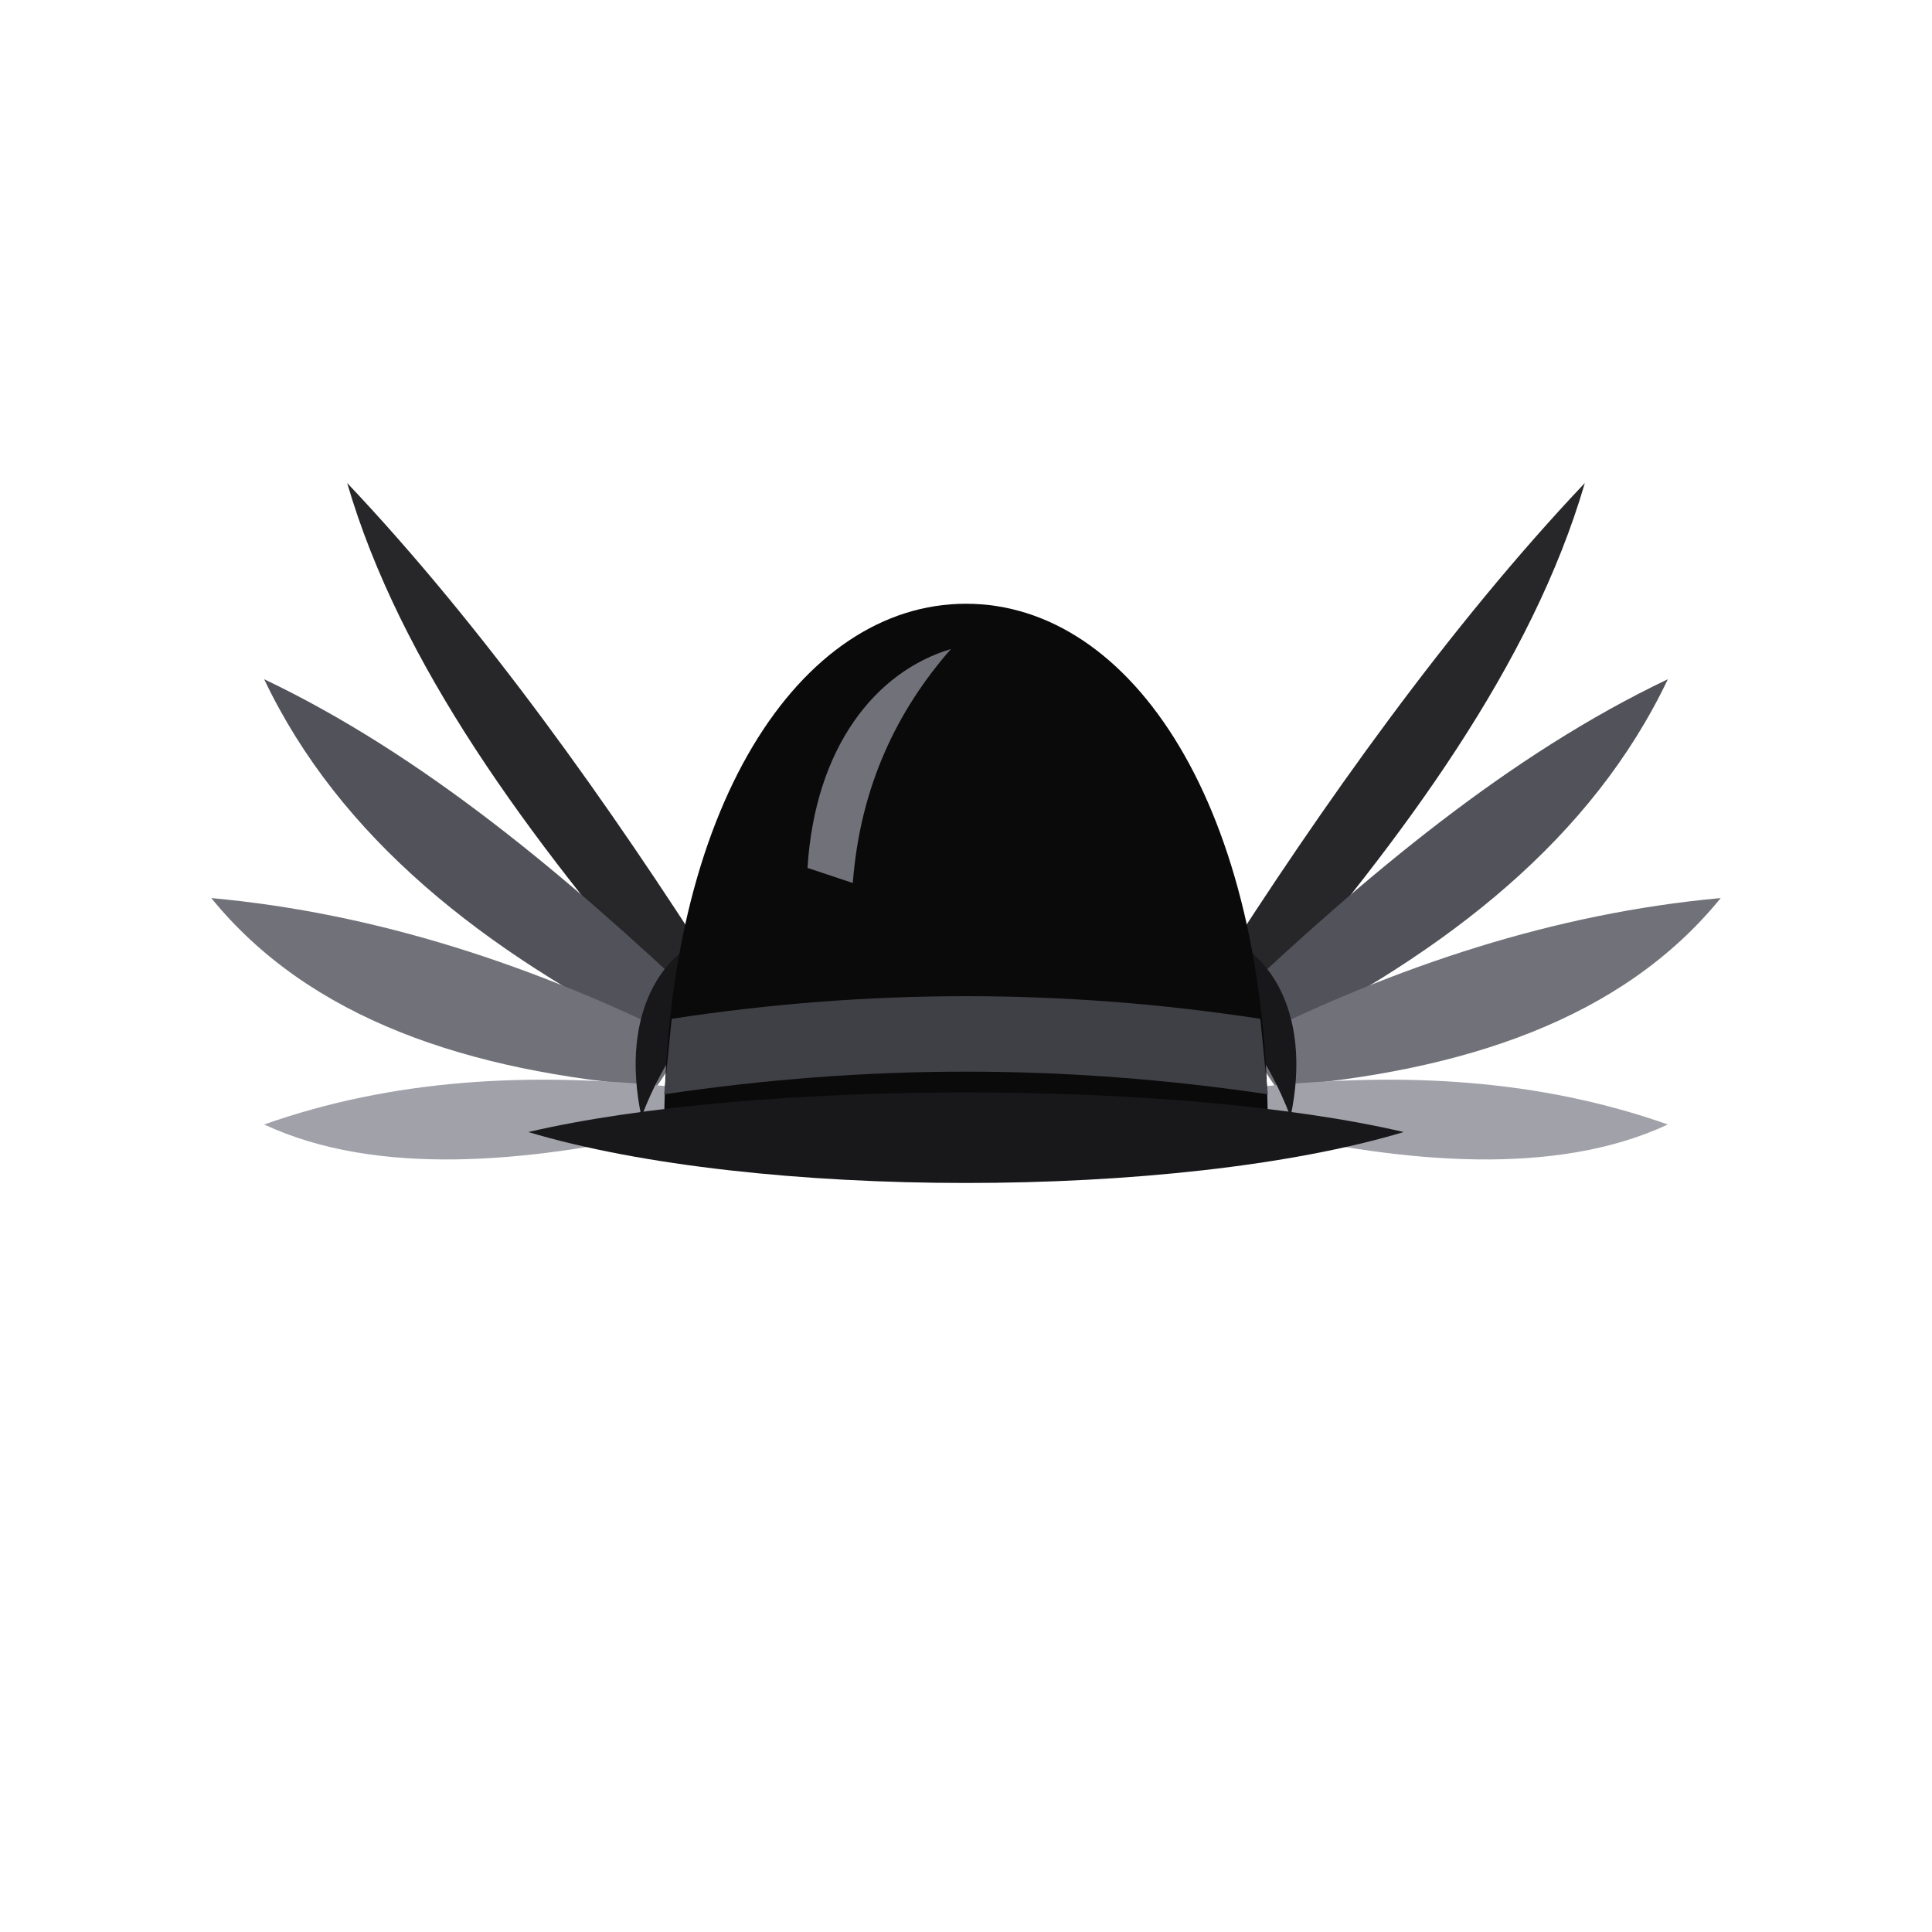
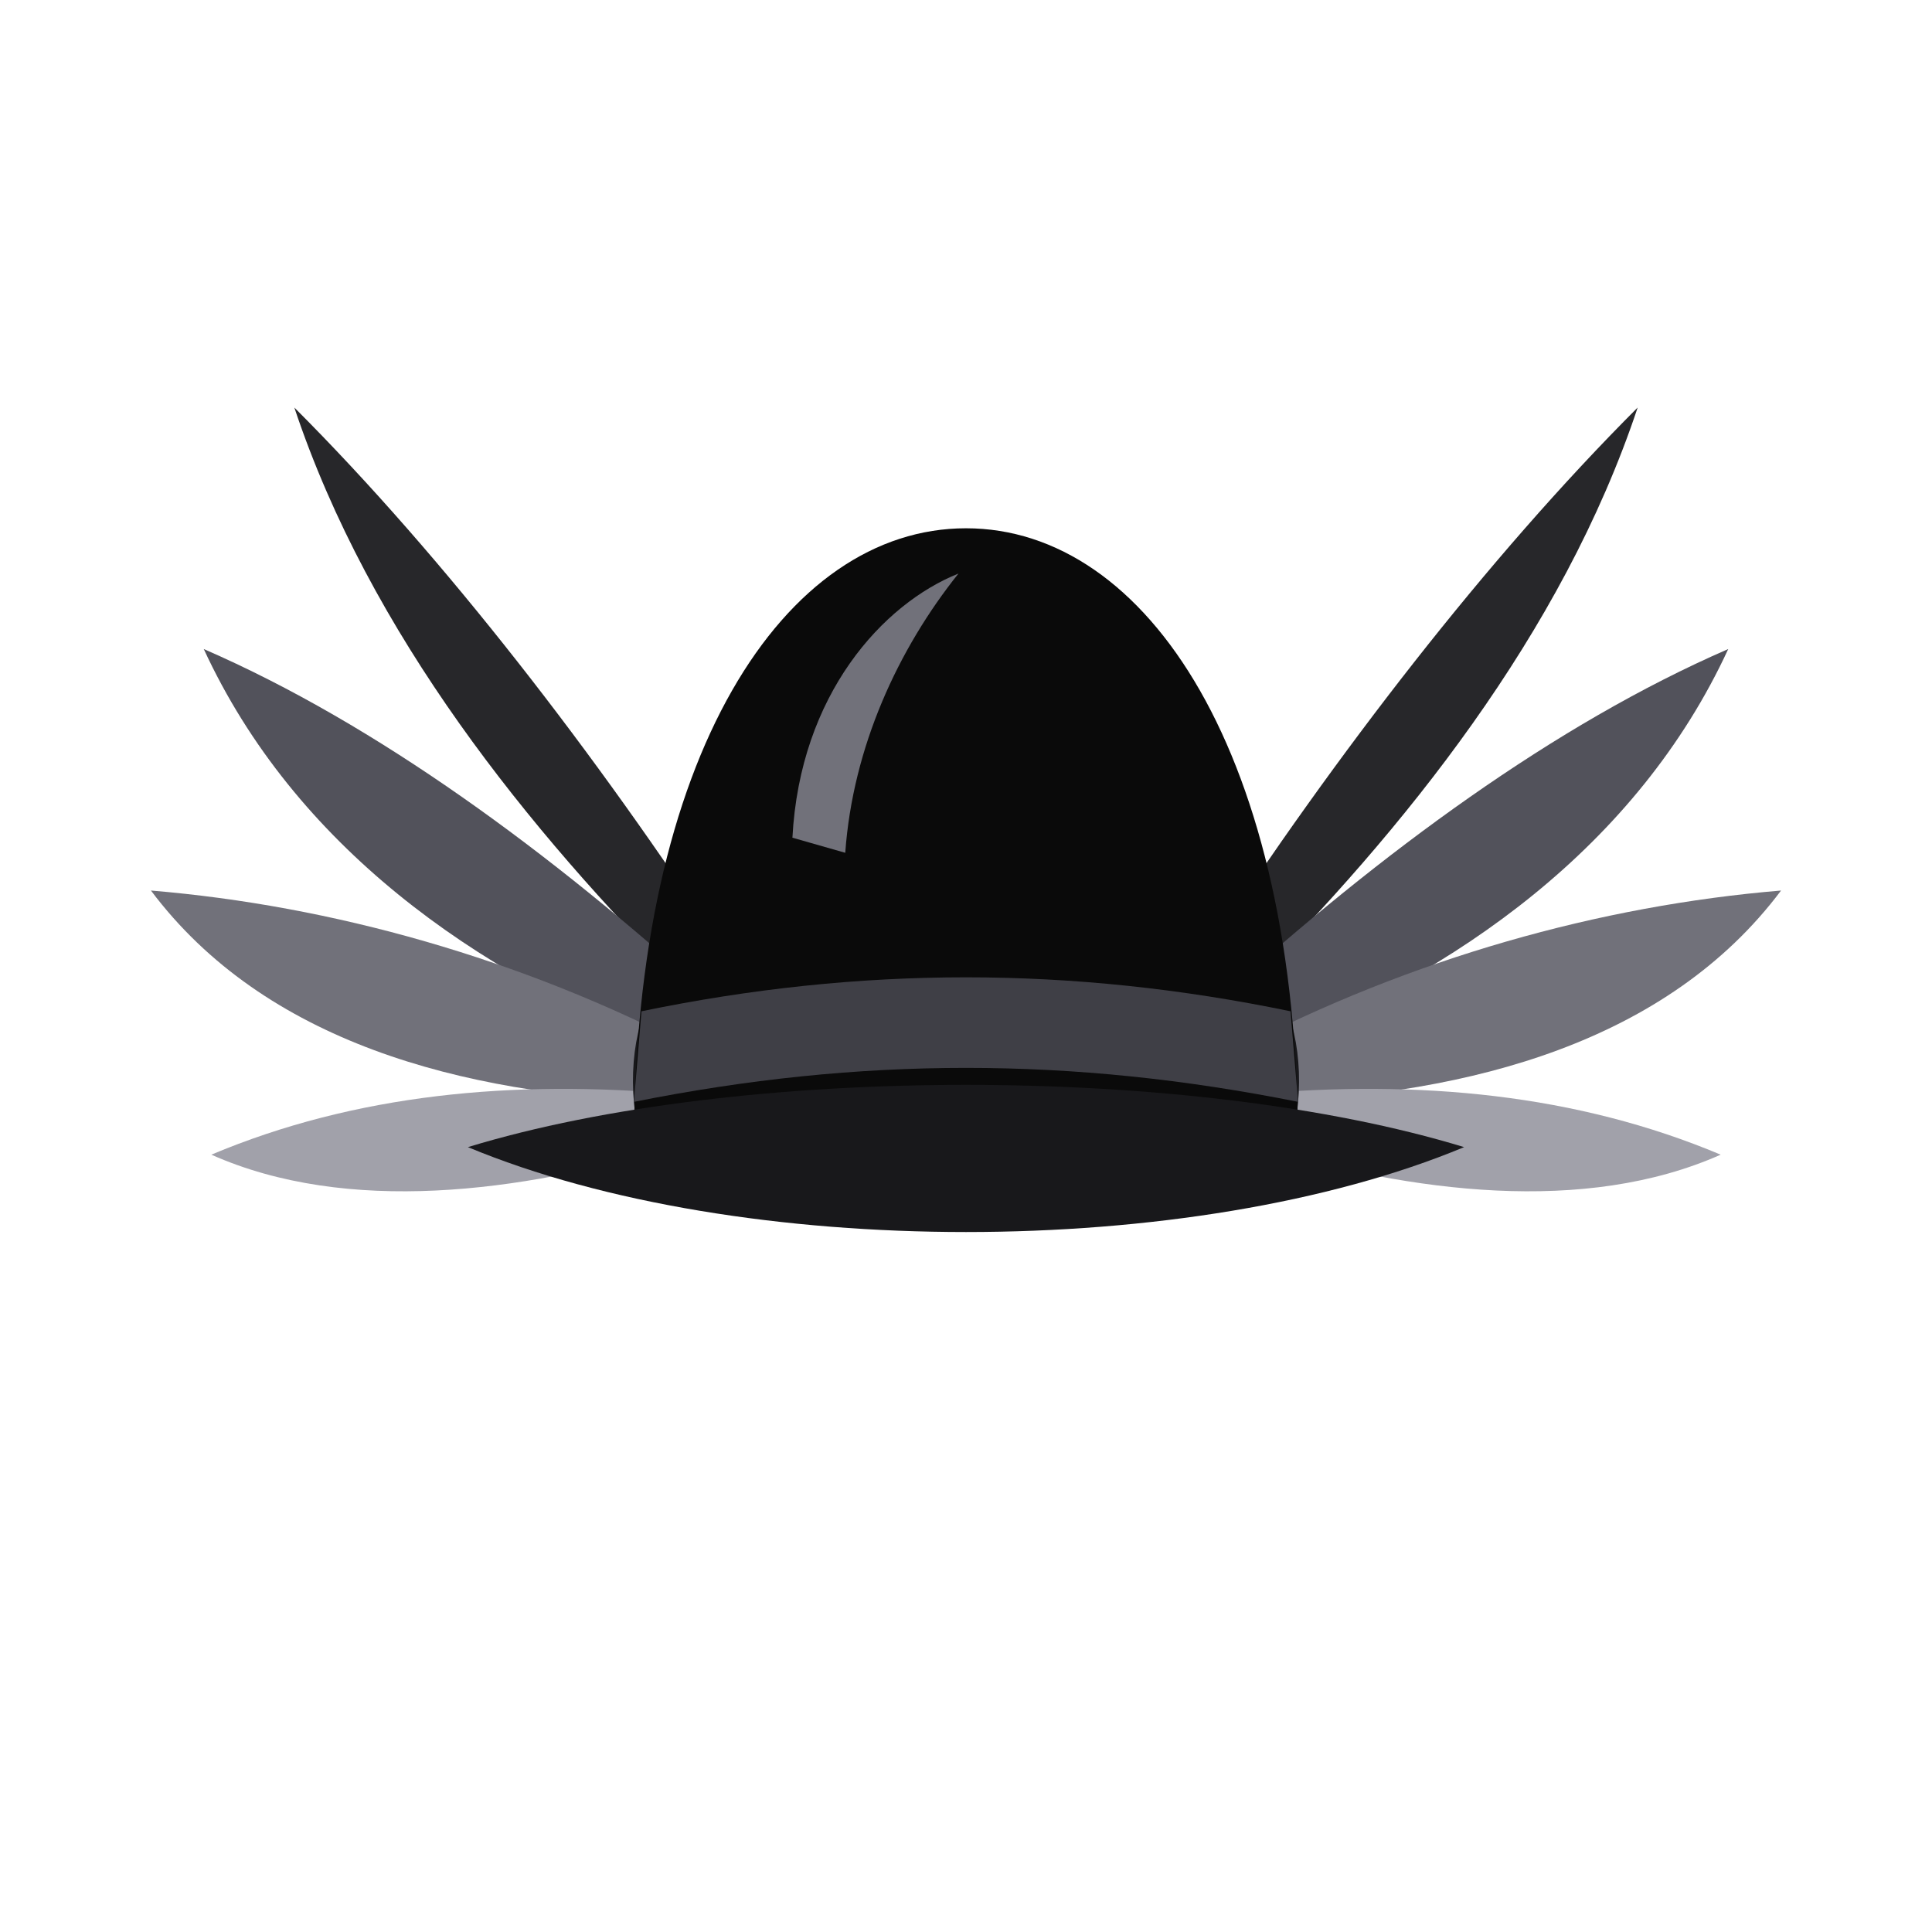
<svg xmlns="http://www.w3.org/2000/svg" viewBox="0 0 512 512" role="img" aria-label="Archer">
  <g>
-     <path d="M190 258 C162 214 128 166 92 128 C106 176 140 222 178 266 Z" fill="#27272a" />
-     <path d="M186 266 C150 232 112 200 70 180 C90 222 128 252 176 276 Z" fill="#52525b" />
-     <path d="M182 276 C142 256 100 242 56 238 C82 270 124 284 174 288 Z" fill="#71717a" />
-     <path d="M178 288 C140 284 104 286 70 298 C100 312 140 308 176 300 Z" fill="#a1a1aa" />
-     <path d="M196 246 C176 248 164 268 170 296 C176 280 186 266 200 260 Z" fill="#18181b" />
-     <path d="M322 258 C350 214 384 166 420 128 C406 176 372 222 334 266 Z" fill="#27272a" />
-     <path d="M326 266 C362 232 400 200 442 180 C422 222 384 252 336 276 Z" fill="#52525b" />
-     <path d="M330 276 C370 256 412 242 456 238 C430 270 388 284 338 288 Z" fill="#71717a" />
-     <path d="M334 288 C372 284 408 286 442 298 C412 312 372 308 336 300 Z" fill="#a1a1aa" />
-     <path d="M316 246 C336 248 348 268 342 296 C336 280 326 266 312 260 Z" fill="#18181b" />
-     <path d="M176 300 C176 214 212 160 256 160 C300 160 336 214 336 300 Z" fill="#0a0a0a" />
-     <path d="M214 230 C216 198 232 178 252 172 C238 188 228 208 226 234 Z" fill="#71717a" />
-     <path d="M178 270 C230 262 282 262 334 270 L336 290 C282 282 230 282 176 290 Z" fill="#3f3f46" />
-     <path d="M140 300 C200 286 312 286 372 300 C312 318 200 318 140 300 Z" fill="#18181b" />
+     <path d="M192 252 C158 200 118 148 78 108 C98 168 140 220 182 262 Z" fill="#27272a" />
+     <path d="M188 264 C146 226 100 192 54 172 C78 224 126 258 178 278 Z" fill="#52525b" />
+     <path d="M184 278 C138 254 88 240 40 236 C70 276 122 290 176 292 Z" fill="#71717a" />
+     <path d="M180 290 C136 286 94 290 56 306 C92 322 138 316 178 304 Z" fill="#a1a1aa" />
+     <path d="M200 244 C176 246 162 272 170 304 C178 284 190 268 206 260 Z" fill="#18181b" />
+     <path d="M320 252 C354 200 394 148 434 108 C414 168 372 220 330 262 Z" fill="#27272a" />
+     <path d="M324 264 C366 226 412 192 458 172 C434 224 386 258 334 278 Z" fill="#52525b" />
+     <path d="M328 278 C374 254 424 240 472 236 C442 276 390 290 336 292 Z" fill="#71717a" />
+     <path d="M332 290 C376 286 418 290 456 306 C420 322 374 316 334 304 Z" fill="#a1a1aa" />
+     <path d="M312 244 C336 246 350 272 342 304 C334 284 322 268 306 260 Z" fill="#18181b" />
+     <path d="M168 304 C168 200 208 140 256 140 C304 140 344 200 344 304 Z" fill="#0a0a0a" />
+     <path d="M210 222 C212 184 234 160 254 152 C238 172 226 198 224 226 Z" fill="#71717a" />
+     <path d="M170 268 C228 256 284 256 342 268 L344 292 C284 280 228 280 168 292 Z" fill="#3f3f46" />
+     <path d="M124 304 C196 282 316 282 388 304 C316 334 196 334 124 304 Z" fill="#18181b" />
  </g>
</svg>
